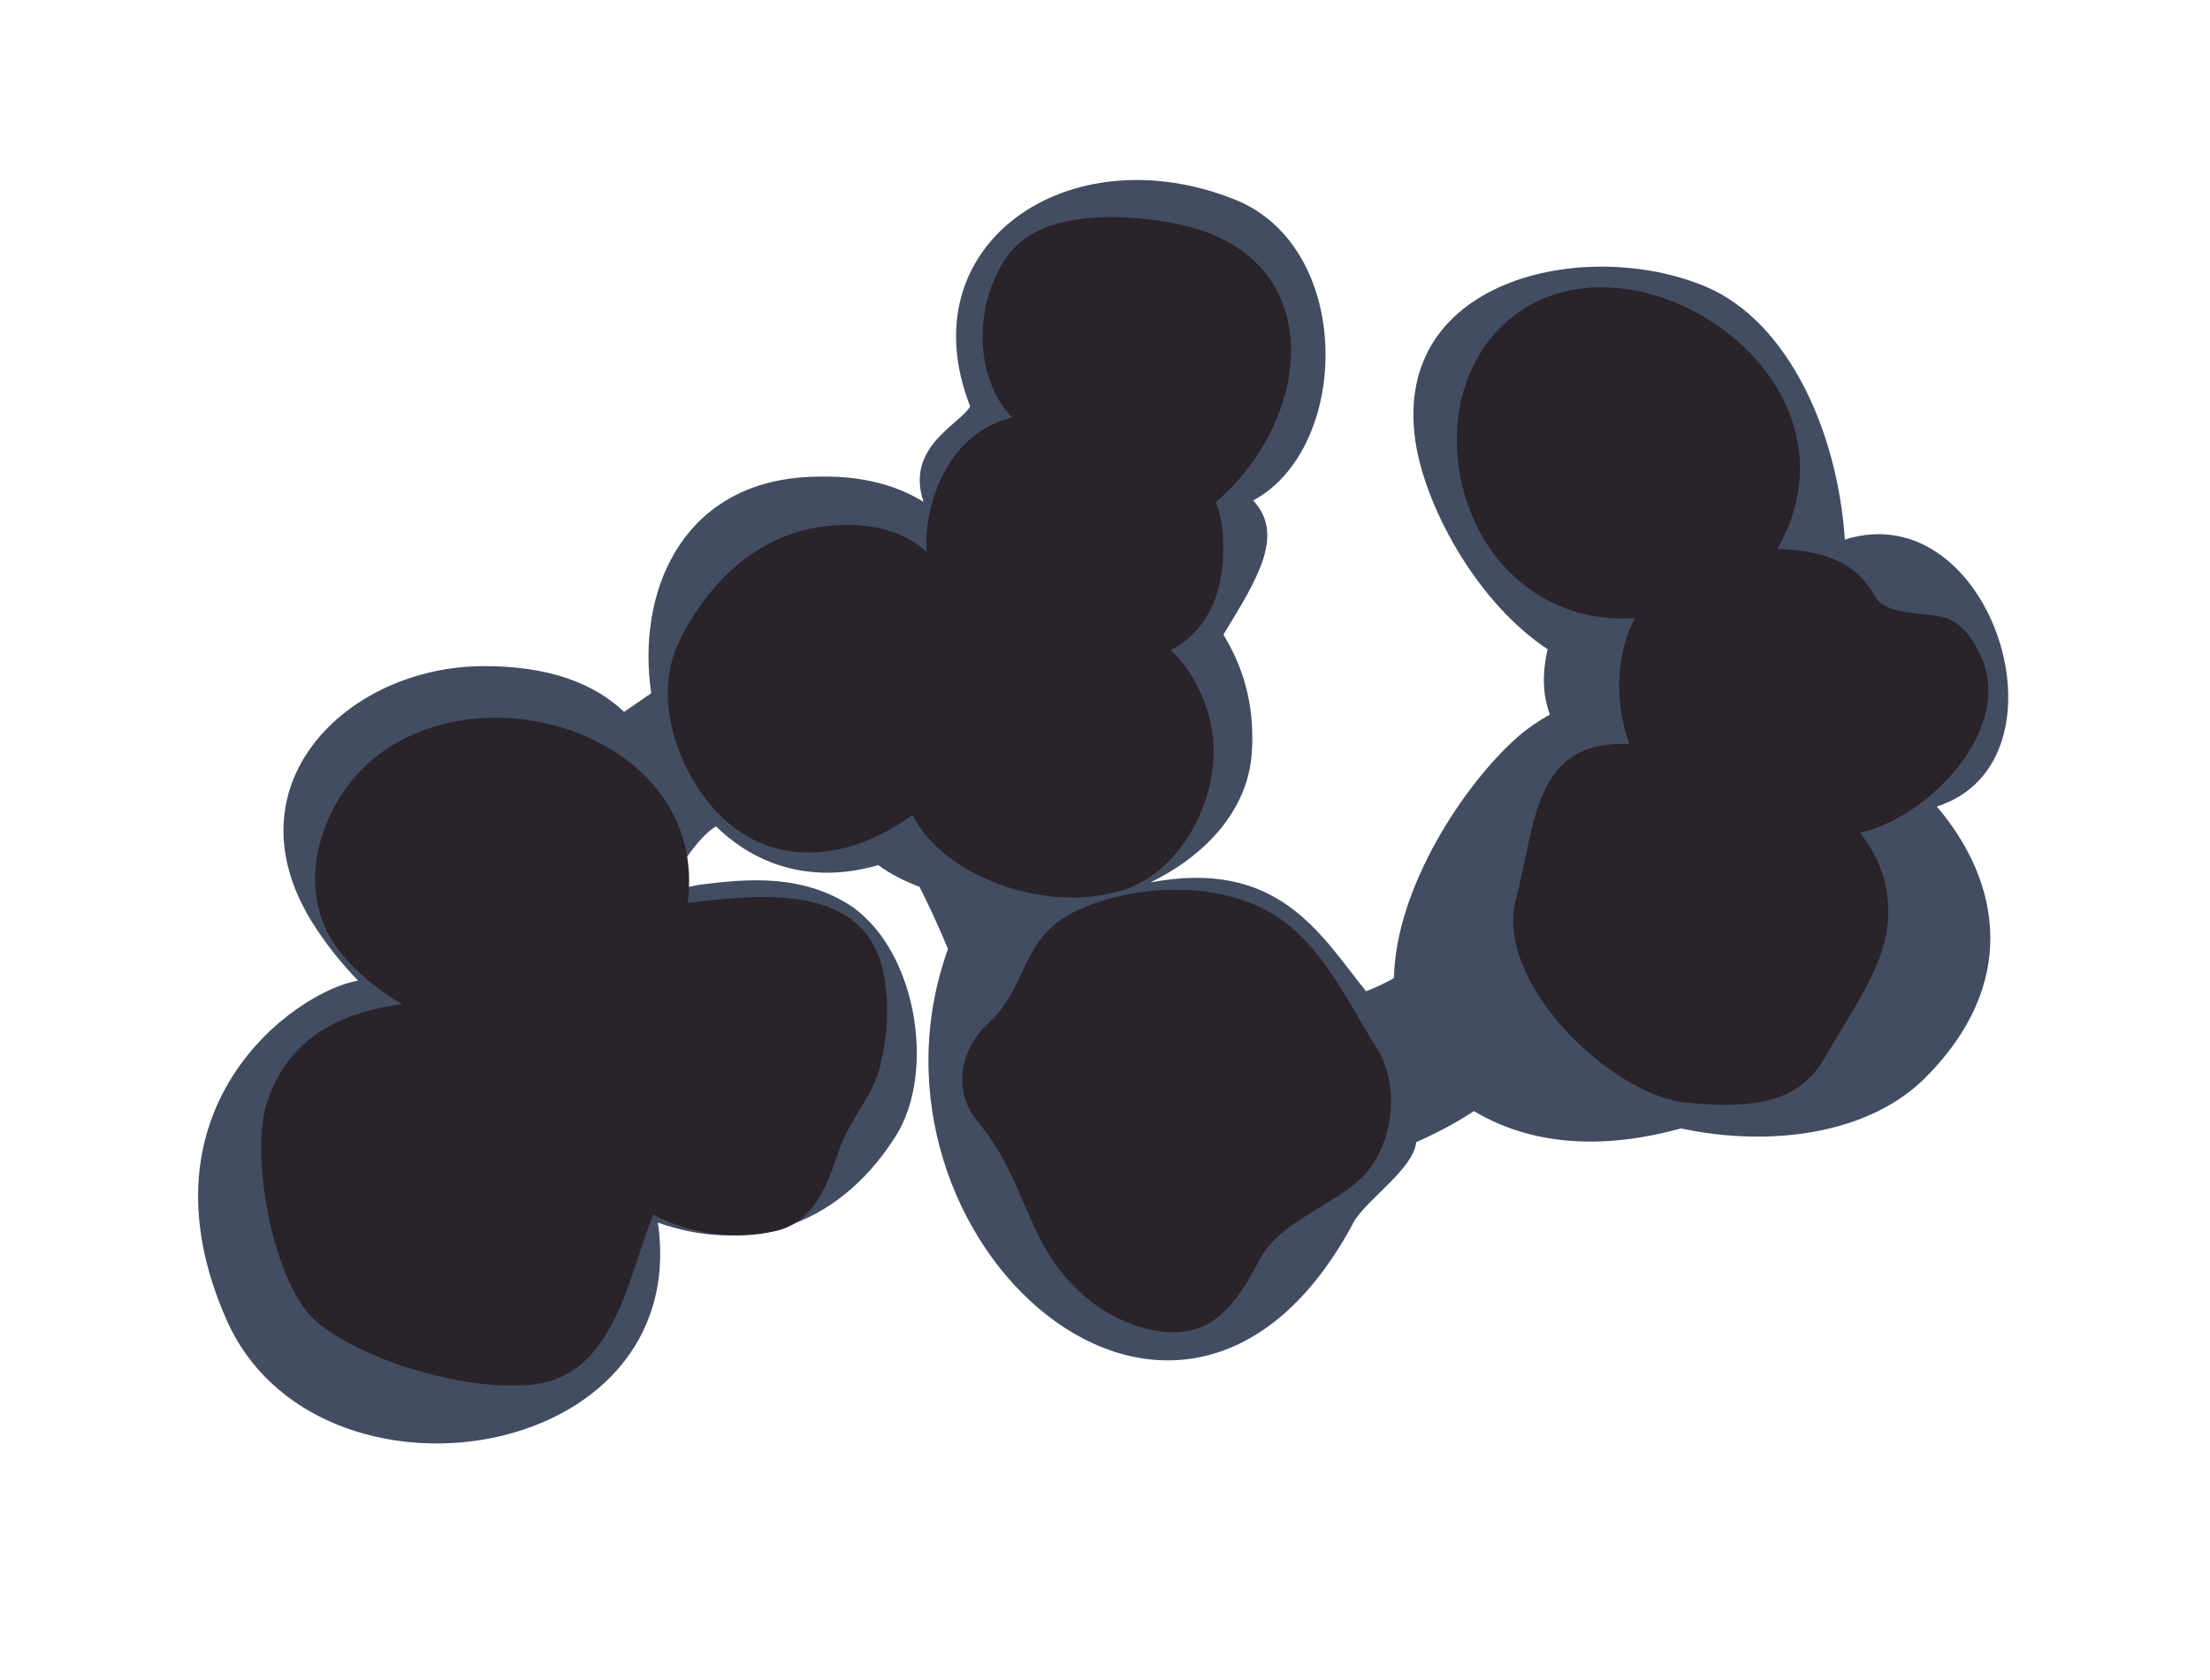
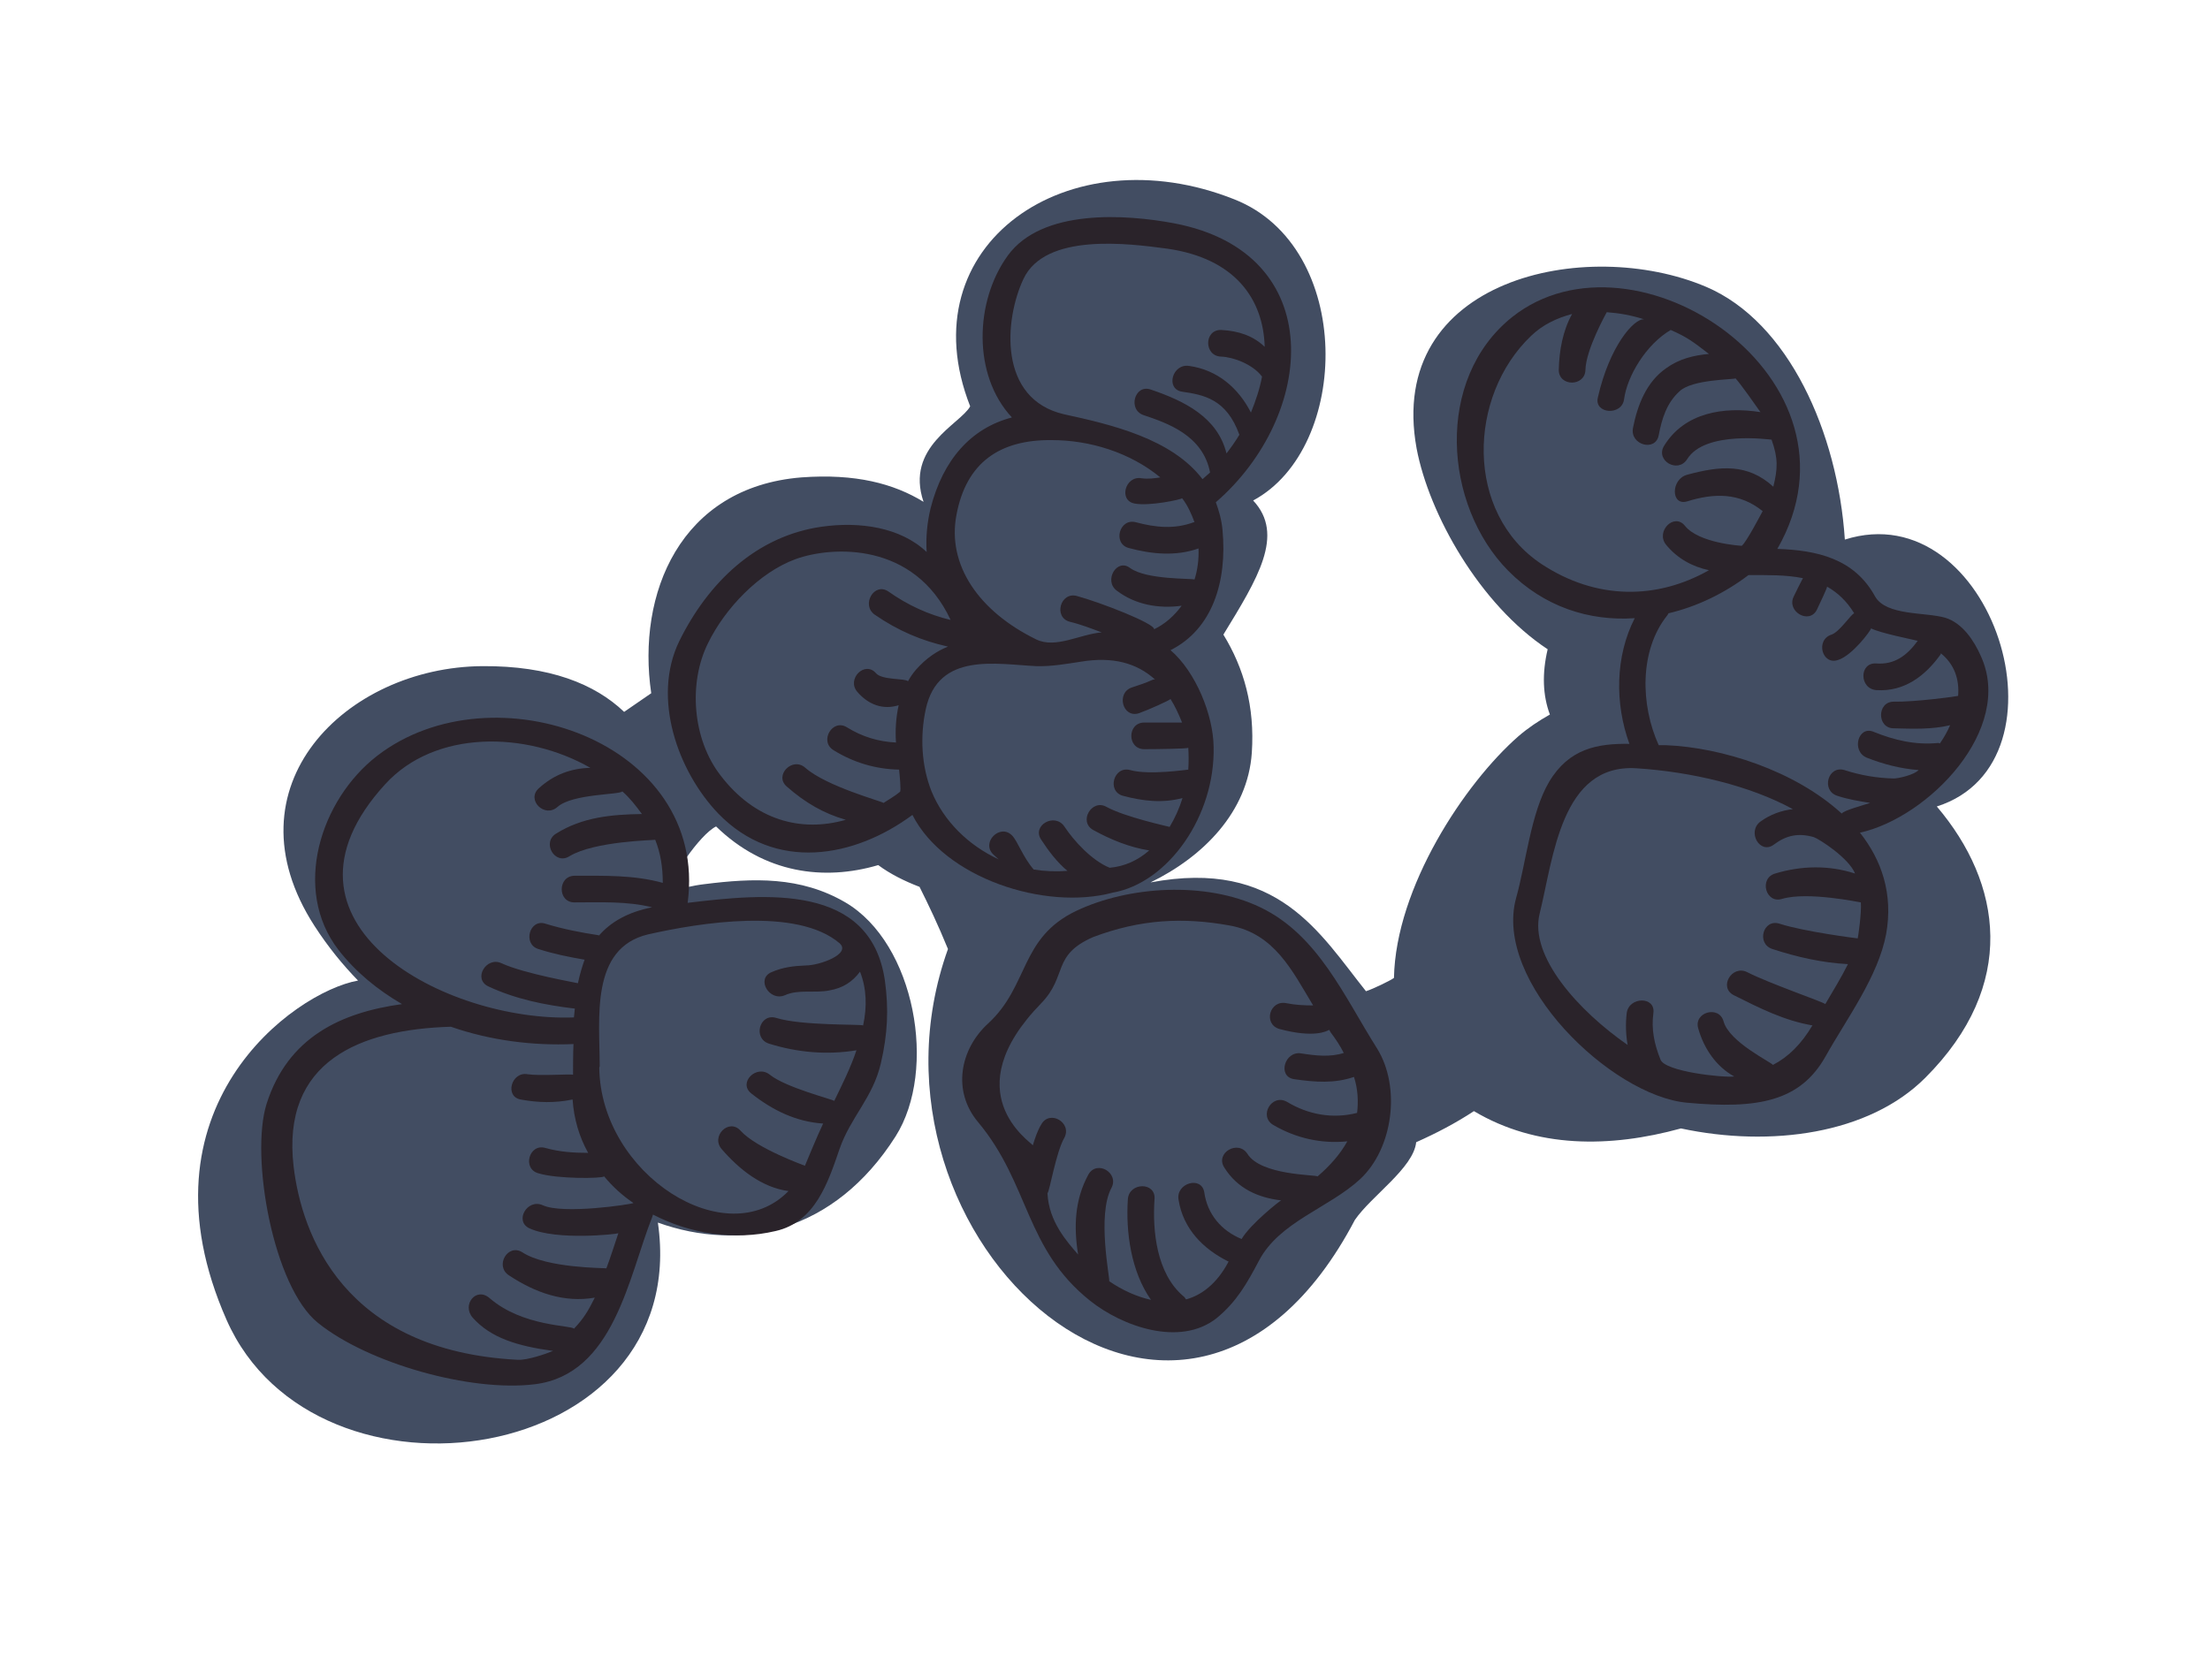
<svg xmlns="http://www.w3.org/2000/svg" viewBox="0 0 49.75 37.82" width="49.75" height="37.82">
  <path d="M 41.53 12.15 C 41.37 9.73, 40.26 7.25, 38.41 6.46 C 35.71 5.31, 31.19 6.27, 31.89 10.10 C 32.17 11.58, 33.31 13.61, 34.84 14.62 C 34.71 15.17, 34.73 15.66, 34.89 16.09 C 34.64 16.23, 34.40 16.39, 34.18 16.58 C 32.97 17.64, 31.42 19.98, 31.38 22.02 C 31.32 22.07, 30.91 22.27, 30.75 22.32 C 29.71 21.02, 28.77 19.33, 25.90 19.87 C 27.09 19.29, 28.09 18.28, 28.18 16.95 C 28.25 15.91, 28.00 15.04, 27.54 14.29 C 28.31 13.03, 28.93 12.04, 28.21 11.27 C 30.41 10.09, 30.49 5.56, 27.79 4.49 C 24.05 3.00, 20.41 5.51, 21.84 9.15 C 21.62 9.55, 20.37 10.06, 20.79 11.30 C 20.12 10.89, 19.26 10.66, 18.04 10.75 C 15.31 10.97, 14.33 13.37, 14.66 15.61 C 14.46 15.75, 14.25 15.89, 14.05 16.03 C 13.39 15.40, 12.37 14.99, 10.86 15.00 C 7.79 15.02, 5.05 17.71, 7.08 20.85 C 7.39 21.33, 7.72 21.73, 8.06 22.08 C 6.61 22.34, 3.00 24.96, 5.10 29.72 C 7.11 34.28, 15.60 33.02, 14.81 27.53 C 16.68 28.20, 18.78 27.76, 20.16 25.59 C 21.11 24.09, 20.60 21.24, 19.03 20.32 C 18.02 19.73, 16.96 19.77, 15.85 19.91 C 15.59 19.94, 15.34 20.01, 15.09 20.06 C 15.04 19.84, 15.75 18.79, 16.12 18.61 C 17.21 19.67, 18.55 19.84, 19.77 19.48 C 20.04 19.68, 20.36 19.84, 20.70 19.97 C 20.90 20.37, 21.12 20.83, 21.34 21.37 C 18.99 27.92, 26.64 34.82, 30.50 27.47 C 30.87 26.93, 31.82 26.30, 31.88 25.72 C 32.33 25.52, 32.77 25.29, 33.18 25.02 C 34.59 25.86, 36.24 25.85, 37.84 25.41 C 39.86 25.84, 42.07 25.54, 43.34 24.27 C 45.43 22.18, 45.07 19.89, 43.60 18.16 C 46.75 17.16, 44.85 11.10, 41.53 12.15 Z" fill="rgb(66,77,98)" />
-   <path d="M 15.48 20.33 C 15.96 16.70, 11.09 15.01, 8.49 17.02 C 7.21 18.01, 6.57 20.03, 7.62 21.39 C 8.01 21.89, 8.50 22.29, 9.05 22.61 C 7.68 22.80, 6.48 23.35, 6.00 24.86 C 5.63 26.05, 6.15 28.98, 7.16 29.79 C 8.29 30.70, 10.60 31.35, 12.04 31.17 C 13.82 30.95, 14.15 28.75, 14.68 27.41 C 14.69 27.39, 14.69 27.37, 14.70 27.35 C 15.53 27.78, 16.53 27.94, 17.46 27.72 C 18.35 27.52, 18.64 26.63, 18.90 25.87 C 19.15 25.15, 19.65 24.72, 19.83 23.94 C 19.98 23.29, 20.01 22.73, 19.92 22.08 C 19.60 19.88, 17.22 20.12, 15.48 20.33 Z" fill="rgb(42,35,42)" />
-   <path d="M 8.67 17.66 C 9.79 16.43, 11.84 16.46, 13.29 17.29 C 12.86 17.30, 12.47 17.44, 12.13 17.75 C 11.84 18.01, 12.26 18.43, 12.55 18.17 C 12.89 17.87, 13.95 17.90, 14.01 17.82 C 14.18 17.97, 14.32 18.15, 14.45 18.33 C 13.77 18.34, 13.11 18.40, 12.52 18.77 C 12.19 18.97, 12.49 19.49, 12.82 19.28 C 13.38 18.94, 14.72 18.92, 14.75 18.91 C 14.87 19.21, 14.92 19.53, 14.92 19.88 C 14.27 19.70, 13.60 19.72, 12.93 19.72 C 12.55 19.73, 12.55 20.32, 12.93 20.32 C 13.53 20.32, 14.11 20.29, 14.68 20.43 C 14.13 20.54, 13.75 20.76, 13.48 21.07 C 13.48 21.07, 13.48 21.06, 13.48 21.06 C 13.08 21.00, 12.67 20.92, 12.28 20.80 C 11.92 20.68, 11.76 21.26, 12.12 21.37 C 12.46 21.48, 12.81 21.55, 13.16 21.61 C 13.10 21.78, 13.05 21.95, 13.01 22.14 C 12.99 22.13, 11.81 21.93, 11.29 21.69 C 10.95 21.53, 10.64 22.04, 10.99 22.21 C 11.61 22.50, 12.26 22.63, 12.93 22.71 C 12.94 22.71, 12.94 22.71, 12.94 22.71 C 12.93 22.78, 12.93 22.85, 12.92 22.91 C 10.06 23.02, 5.80 20.80, 8.67 17.66 Z" fill="rgb(42,35,42)" />
-   <path d="M 12.22 27.14 C 11.87 26.98, 11.57 27.50, 11.92 27.66 C 12.53 27.94, 13.89 27.79, 13.92 27.77 C 13.83 28.03, 13.75 28.30, 13.65 28.56 C 13.61 28.55, 12.31 28.56, 11.76 28.20 C 11.43 27.99, 11.13 28.51, 11.46 28.72 C 12.05 29.11, 12.70 29.34, 13.39 29.22 C 13.24 29.52, 13.14 29.69, 12.92 29.92 C 12.88 29.84, 11.77 29.88, 11.02 29.23 C 10.72 28.97, 10.39 29.38, 10.64 29.67 C 11.05 30.13, 11.65 30.31, 12.45 30.42 C 12.28 30.49, 11.87 30.63, 11.66 30.62 C 7.73 30.42, 6.79 27.79, 6.61 26.27 C 6.33 23.89, 8.11 23.18, 10.15 23.12 C 11.04 23.43, 12.00 23.55, 12.91 23.51 C 12.90 23.68, 12.90 24.12, 12.90 24.14 C 12.90 24.16, 12.90 24.18, 12.90 24.20 C 12.85 24.18, 12.16 24.23, 11.88 24.19 C 11.51 24.12, 11.35 24.70, 11.73 24.76 C 12.11 24.83, 12.49 24.84, 12.88 24.76 C 12.88 24.76, 12.89 24.76, 12.89 24.76 C 12.92 25.20, 13.04 25.60, 13.24 25.96 C 12.92 25.96, 12.60 25.94, 12.28 25.85 C 11.91 25.74, 11.75 26.32, 12.12 26.42 C 12.54 26.55, 13.55 26.54, 13.60 26.49 C 13.79 26.72, 14.01 26.92, 14.26 27.09 C 14.20 27.12, 12.68 27.35, 12.22 27.14 Z" fill="rgb(42,35,42)" />
-   <path d="M 18.78 24.79 C 18.73 24.75, 17.69 24.49, 17.33 24.20 C 17.03 23.96, 16.61 24.38, 16.91 24.62 C 17.39 25.00, 17.92 25.26, 18.53 25.30 C 18.40 25.57, 18.15 26.18, 18.12 26.25 C 18.10 26.24, 17.03 25.86, 16.67 25.46 C 16.41 25.17, 15.99 25.59, 16.25 25.88 C 16.64 26.33, 17.15 26.74, 17.75 26.82 C 16.36 28.25, 13.52 26.45, 13.49 24.04 C 13.49 24.03, 13.50 24.02, 13.50 24.01 C 13.50 22.94, 13.28 21.35, 14.59 21.04 C 15.74 20.78, 17.94 20.42, 18.90 21.24 C 19.17 21.48, 18.45 21.74, 18.14 21.74 C 17.87 21.75, 17.62 21.78, 17.37 21.89 C 17.01 22.04, 17.32 22.56, 17.67 22.41 C 17.98 22.27, 18.36 22.37, 18.68 22.30 C 18.97 22.25, 19.19 22.11, 19.36 21.88 C 19.51 22.26, 19.52 22.67, 19.43 23.09 C 19.38 23.06, 18.04 23.10, 17.47 22.92 C 17.10 22.81, 16.94 23.38, 17.31 23.50 C 17.95 23.70, 18.62 23.76, 19.28 23.65 C 19.15 24.04, 18.96 24.42, 18.78 24.79 Z" fill="rgb(42,35,42)" />
-   <path d="M 28.37 20.43 C 27.14 19.84, 25.41 19.95, 24.23 20.51 C 22.95 21.12, 23.17 22.20, 22.24 23.05 C 21.61 23.63, 21.43 24.57, 22.02 25.27 C 23.18 26.66, 23.07 28.12, 24.54 29.29 C 25.25 29.86, 26.56 30.34, 27.39 29.68 C 27.84 29.31, 28.07 28.90, 28.34 28.39 C 28.80 27.51, 29.92 27.20, 30.62 26.55 C 31.36 25.86, 31.54 24.48, 31.00 23.61 C 30.26 22.44, 29.67 21.05, 28.37 20.43 Z" fill="rgb(42,35,42)" />
-   <path d="M 29.66 26.49 C 29.62 26.45, 28.38 26.47, 28.08 25.98 C 27.87 25.66, 27.35 25.96, 27.56 26.29 C 27.86 26.77, 28.33 26.97, 28.84 27.03 C 28.81 27.04, 28.15 27.56, 27.95 27.90 C 27.49 27.71, 27.18 27.34, 27.11 26.85 C 27.05 26.47, 26.47 26.64, 26.53 27.01 C 26.63 27.67, 27.09 28.13, 27.66 28.41 C 27.65 28.42, 27.64 28.43, 27.64 28.44 C 27.39 28.90, 27.06 29.16, 26.70 29.26 C 26.68 29.23, 26.66 29.20, 26.63 29.18 C 26.04 28.67, 25.94 27.73, 25.99 27.00 C 26.02 26.61, 25.42 26.62, 25.39 27.00 C 25.34 27.74, 25.46 28.63, 25.91 29.27 C 25.59 29.20, 25.26 29.05, 24.97 28.85 C 24.99 28.79, 24.69 27.36, 25.02 26.75 C 25.20 26.41, 24.69 26.11, 24.50 26.45 C 24.19 27.02, 24.17 27.63, 24.27 28.25 C 24.02 27.96, 23.61 27.51, 23.58 26.87 C 23.63 26.82, 23.77 25.95, 23.96 25.62 C 24.14 25.28, 23.63 24.98, 23.44 25.32 C 23.35 25.47, 23.30 25.63, 23.25 25.79 C 23.19 25.70, 21.48 24.60, 23.44 22.59 C 24.04 21.97, 23.67 21.51, 24.61 21.10 C 25.67 20.70, 26.63 20.65, 27.68 20.84 C 28.69 21.02, 29.09 21.86, 29.56 22.64 C 29.36 22.64, 29.16 22.63, 28.96 22.59 C 28.58 22.51, 28.43 23.06, 28.80 23.17 C 29.58 23.38, 29.87 23.22, 29.92 23.19 C 29.93 23.20, 29.94 23.22, 29.95 23.24 C 30.07 23.40, 30.17 23.55, 30.25 23.71 C 29.94 23.81, 29.61 23.77, 29.29 23.72 C 28.92 23.66, 28.75 24.24, 29.13 24.30 C 29.61 24.37, 30.04 24.40, 30.48 24.25 C 30.57 24.53, 30.58 24.80, 30.55 25.06 C 30.00 25.20, 29.45 25.10, 28.97 24.81 C 28.63 24.62, 28.33 25.13, 28.66 25.33 C 29.17 25.63, 29.75 25.76, 30.33 25.70 C 30.17 25.99, 29.94 26.25, 29.66 26.49 Z" fill="rgb(42,35,42)" />
-   <path d="M 44.59 14.77 C 44.44 14.43, 44.18 14.03, 43.79 13.91 C 43.34 13.78, 42.46 13.87, 42.21 13.43 C 41.74 12.57, 40.89 12.39, 40.01 12.36 C 42.20 8.54, 36.81 4.94, 34.04 7.14 C 32.29 8.54, 32.50 11.38, 33.95 12.85 C 34.76 13.67, 35.78 13.99, 36.80 13.92 C 36.36 14.78, 36.35 15.84, 36.68 16.75 C 35.97 16.74, 35.32 16.85, 34.87 17.61 C 34.46 18.31, 34.35 19.44, 34.13 20.22 C 33.61 22.11, 36.27 24.67, 37.97 24.83 C 39.58 24.98, 40.53 24.80, 41.10 23.78 C 41.57 22.94, 42.28 21.99, 42.46 21.03 C 42.62 20.13, 42.36 19.37, 41.87 18.75 C 43.41 18.41, 45.35 16.42, 44.59 14.77 Z" fill="rgb(42,35,42)" />
-   <path d="M 34.70 12.70 C 32.97 11.55, 33.04 8.92, 34.47 7.56 C 34.73 7.31, 35.05 7.16, 35.39 7.07 C 35.18 7.45, 35.10 7.89, 35.09 8.33 C 35.09 8.71, 35.68 8.71, 35.69 8.33 C 35.70 7.87, 36.16 7.05, 36.17 7.03 C 36.45 7.05, 36.73 7.10, 37.01 7.19 C 36.78 7.17, 36.23 7.80, 35.97 8.95 C 35.88 9.32, 36.51 9.37, 36.56 8.99 C 36.63 8.47, 37.05 7.76, 37.61 7.43 C 38.00 7.60, 38.13 7.71, 38.47 7.97 C 38.13 8.00, 37.80 8.08, 37.51 8.29 C 37.06 8.60, 36.86 9.13, 36.76 9.64 C 36.69 10.02, 37.27 10.18, 37.34 9.80 C 37.41 9.43, 37.52 9.07, 37.81 8.81 C 38.09 8.54, 39.02 8.55, 39.07 8.52 C 39.21 8.68, 39.51 9.11, 39.63 9.28 C 38.80 9.15, 37.92 9.29, 37.46 10.04 C 37.26 10.37, 37.77 10.67, 37.98 10.34 C 38.38 9.69, 39.84 9.90, 39.88 9.90 C 40.03 10.32, 40.02 10.55, 39.92 10.96 C 39.34 10.43, 38.72 10.49, 37.98 10.69 C 37.61 10.79, 37.61 11.40, 37.98 11.29 C 38.59 11.10, 39.16 11.09, 39.68 11.51 C 39.64 11.58, 39.32 12.20, 39.21 12.29 C 39.18 12.29, 38.24 12.23, 37.93 11.84 C 37.69 11.54, 37.27 11.96, 37.50 12.26 C 37.76 12.58, 38.10 12.76, 38.47 12.84 C 37.31 13.50, 35.94 13.52, 34.70 12.70 Z" fill="rgb(42,35,42)" />
-   <path d="M 39.36 12.95 C 39.78 12.95, 40.20 12.94, 40.59 13.02 C 40.59 13.02, 40.58 13.03, 40.58 13.03 C 40.51 13.16, 40.45 13.29, 40.38 13.43 C 40.21 13.77, 40.73 14.07, 40.90 13.73 C 40.96 13.60, 41.13 13.25, 41.13 13.21 C 41.36 13.34, 41.57 13.53, 41.74 13.81 C 41.67 13.83, 41.41 14.23, 41.23 14.29 C 40.86 14.41, 41.02 14.99, 41.38 14.86 C 41.70 14.76, 42.12 14.19, 42.12 14.15 C 42.34 14.26, 43.06 14.40, 43.17 14.43 C 42.93 14.76, 42.65 14.97, 42.24 14.94 C 41.85 14.91, 41.85 15.51, 42.24 15.54 C 42.87 15.58, 43.34 15.22, 43.69 14.73 C 43.69 14.72, 43.69 14.72, 43.69 14.71 C 44.00 14.96, 44.11 15.30, 44.08 15.67 C 44.06 15.68, 43.11 15.81, 42.63 15.80 C 42.25 15.80, 42.25 16.40, 42.63 16.40 C 43.06 16.41, 43.48 16.43, 43.90 16.33 C 43.84 16.47, 43.76 16.61, 43.67 16.74 C 43.66 16.74, 43.65 16.73, 43.63 16.73 C 43.12 16.78, 42.65 16.67, 42.18 16.48 C 41.83 16.33, 41.67 16.91, 42.02 17.06 C 42.40 17.21, 42.79 17.31, 43.19 17.34 C 43.09 17.45, 42.73 17.53, 42.63 17.53 C 42.25 17.52, 41.89 17.46, 41.52 17.34 C 41.15 17.23, 40.99 17.80, 41.36 17.92 C 41.60 18.00, 41.85 18.04, 42.10 18.08 C 41.95 18.13, 41.50 18.25, 41.46 18.32 C 40.40 17.35, 38.76 16.83, 37.50 16.78 C 37.45 16.78, 37.40 16.78, 37.34 16.78 C 36.93 15.88, 36.90 14.65, 37.53 13.86 C 37.54 13.85, 37.55 13.83, 37.56 13.81 C 38.20 13.66, 38.82 13.36, 39.36 12.95 Z" fill="rgb(42,35,42)" />
-   <path d="M 39.91 23.98 C 39.88 23.92, 38.93 23.47, 38.80 23.00 C 38.70 22.63, 38.12 22.79, 38.23 23.16 C 38.36 23.62, 38.64 24.02, 39.04 24.24 C 38.78 24.27, 37.48 24.13, 37.38 23.86 C 37.24 23.51, 37.17 23.18, 37.22 22.81 C 37.27 22.43, 36.67 22.44, 36.62 22.81 C 36.59 23.06, 36.60 23.30, 36.64 23.53 C 35.53 22.76, 34.42 21.53, 34.66 20.57 C 34.97 19.32, 35.14 17.19, 36.84 17.30 C 38.08 17.38, 39.39 17.69, 40.36 18.22 C 40.10 18.25, 39.85 18.34, 39.63 18.50 C 39.32 18.73, 39.62 19.25, 39.93 19.02 C 40.21 18.81, 40.48 18.75, 40.83 18.85 C 40.95 18.89, 41.62 19.32, 41.76 19.67 C 41.17 19.48, 40.56 19.49, 39.96 19.67 C 39.59 19.78, 39.75 20.36, 40.12 20.24 C 40.70 20.07, 41.87 20.32, 41.89 20.32 C 41.91 20.54, 41.83 21.09, 41.82 21.13 C 41.80 21.13, 40.62 20.98, 40.06 20.80 C 39.69 20.68, 39.53 21.25, 39.90 21.37 C 40.45 21.55, 41.02 21.68, 41.60 21.71 C 41.45 22.01, 41.26 22.32, 41.09 22.61 C 41.04 22.56, 39.84 22.15, 39.33 21.89 C 38.99 21.72, 38.68 22.23, 39.03 22.41 C 39.61 22.70, 40.16 22.98, 40.80 23.09 C 40.55 23.51, 40.26 23.80, 39.91 23.98 Z" fill="rgb(42,35,42)" />
-   <path d="M 25.05 20.10 C 26.30 19.88, 27.36 18.37, 27.32 16.81 C 27.31 16.10, 26.92 15.13, 26.35 14.64 C 27.29 14.17, 27.63 13.10, 27.52 11.93 C 27.50 11.71, 27.44 11.50, 27.37 11.31 C 29.62 9.36, 29.93 5.70, 26.44 5.03 C 25.33 4.82, 23.46 4.70, 22.69 5.75 C 21.94 6.78, 21.89 8.45, 22.78 9.40 C 21.86 9.64, 21.23 10.35, 20.95 11.44 C 20.87 11.77, 20.84 12.10, 20.86 12.43 C 20.27 11.87, 19.35 11.74, 18.50 11.86 C 17.02 12.07, 15.94 13.12, 15.29 14.44 C 14.67 15.72, 15.26 17.37, 16.17 18.32 C 17.45 19.64, 19.23 19.32, 20.54 18.35 C 21.26 19.77, 23.52 20.51, 25.05 20.10 Z" fill="rgb(42,35,42)" />
-   <path d="M 26.61 16.27 C 26.32 16.27, 26.04 16.27, 25.76 16.27 C 25.37 16.27, 25.37 16.87, 25.76 16.87 C 26.05 16.87, 26.71 16.86, 26.75 16.84 C 26.76 17.00, 26.76 17.17, 26.75 17.33 C 26.72 17.33, 25.87 17.46, 25.44 17.34 C 25.07 17.24, 24.91 17.82, 25.28 17.92 C 25.73 18.04, 26.17 18.09, 26.62 17.97 C 26.55 18.20, 26.45 18.42, 26.33 18.62 C 26.30 18.61, 25.33 18.40, 24.91 18.17 C 24.58 17.98, 24.27 18.50, 24.61 18.69 C 25.01 18.91, 25.43 19.08, 25.87 19.15 C 25.62 19.37, 25.32 19.51, 24.98 19.54 C 24.58 19.38, 24.17 18.93, 23.96 18.61 C 23.74 18.29, 23.22 18.59, 23.44 18.91 C 23.61 19.17, 23.80 19.42, 24.03 19.61 C 23.77 19.63, 23.52 19.62, 23.27 19.58 C 23.02 19.29, 22.91 18.94, 22.78 18.81 C 22.51 18.54, 22.08 18.97, 22.36 19.24 C 22.40 19.28, 22.44 19.31, 22.48 19.35 C 21.81 19.04, 21.25 18.50, 20.97 17.82 C 20.74 17.24, 20.71 16.57, 20.84 15.97 C 21.12 14.67, 22.44 14.96, 23.33 15.00 C 23.67 15.01, 24.00 14.95, 24.33 14.90 C 25.05 14.78, 25.59 14.93, 26.00 15.30 C 25.98 15.30, 25.96 15.30, 25.94 15.31 C 25.79 15.38, 25.63 15.43, 25.48 15.48 C 25.12 15.60, 25.27 16.18, 25.64 16.06 C 25.84 15.99, 26.33 15.77, 26.35 15.74 C 26.45 15.90, 26.53 16.07, 26.61 16.27 Z" fill="rgb(42,35,42)" />
-   <path d="M 23.04 6.28 C 23.53 5.24, 25.39 5.48, 26.28 5.60 C 27.81 5.82, 28.44 6.74, 28.47 7.81 C 28.21 7.56, 27.88 7.45, 27.49 7.43 C 27.10 7.42, 27.10 8.02, 27.49 8.03 C 27.76 8.04, 28.20 8.20, 28.41 8.48 C 28.36 8.75, 28.27 9.02, 28.16 9.29 C 27.88 8.74, 27.41 8.33, 26.77 8.24 C 26.39 8.18, 26.23 8.76, 26.61 8.82 C 27.09 8.89, 27.61 8.98, 27.90 9.79 C 27.81 9.94, 27.71 10.08, 27.61 10.21 C 27.41 9.40, 26.67 9.03, 25.90 8.77 C 25.54 8.65, 25.38 9.23, 25.75 9.35 C 26.25 9.52, 27.08 9.79, 27.24 10.64 C 27.18 10.69, 27.13 10.74, 27.07 10.79 C 26.38 9.88, 25.02 9.56, 23.96 9.33 C 22.46 8.99, 22.61 7.19, 23.04 6.28 Z" fill="rgb(42,35,42)" />
-   <path d="M 21.53 11.60 C 21.75 10.41, 22.51 9.90, 23.67 9.91 C 24.54 9.91, 25.44 10.19, 26.12 10.75 C 25.99 10.77, 25.85 10.79, 25.70 10.77 C 25.33 10.70, 25.17 11.28, 25.55 11.34 C 25.88 11.40, 26.58 11.25, 26.61 11.22 C 26.61 11.23, 26.62 11.23, 26.62 11.23 C 26.74 11.39, 26.82 11.57, 26.89 11.76 C 26.88 11.76, 26.88 11.76, 26.87 11.76 C 26.44 11.92, 26.02 11.88, 25.57 11.76 C 25.20 11.66, 25.04 12.24, 25.41 12.34 C 25.93 12.48, 26.47 12.53, 26.98 12.35 C 26.99 12.59, 26.96 12.83, 26.89 13.05 C 26.83 13.02, 25.81 13.06, 25.44 12.79 C 25.14 12.56, 24.84 13.08, 25.14 13.30 C 25.56 13.62, 26.09 13.71, 26.60 13.64 C 26.44 13.86, 26.23 14.05, 25.98 14.17 C 26.00 14.04, 24.76 13.56, 24.24 13.42 C 23.87 13.32, 23.71 13.90, 24.08 14.00 C 24.33 14.06, 24.56 14.15, 24.80 14.24 C 24.31 14.28, 23.77 14.61, 23.33 14.40 C 22.02 13.76, 21.32 12.71, 21.53 11.60 Z" fill="rgb(42,35,42)" />
-   <path d="M 20.26 17.83 C 20.14 17.93, 20.01 18.00, 19.89 18.08 C 19.84 18.04, 18.61 17.71, 18.13 17.29 C 17.84 17.03, 17.42 17.46, 17.71 17.71 C 18.13 18.08, 18.55 18.32, 19.04 18.46 C 18.03 18.75, 16.99 18.47, 16.22 17.46 C 15.59 16.65, 15.49 15.38, 15.94 14.48 C 16.32 13.70, 17.09 12.89, 17.91 12.59 C 18.74 12.29, 20.58 12.20, 21.40 13.96 C 20.90 13.84, 20.44 13.63, 20.00 13.32 C 19.68 13.10, 19.38 13.62, 19.69 13.84 C 20.21 14.20, 20.75 14.43, 21.34 14.56 C 21.09 14.66, 20.85 14.82, 20.62 15.08 C 20.55 15.16, 20.49 15.25, 20.44 15.34 C 20.38 15.27, 19.86 15.32, 19.72 15.16 C 19.47 14.87, 19.05 15.29, 19.30 15.58 C 19.55 15.87, 19.88 15.99, 20.23 15.88 C 20.17 16.15, 20.15 16.44, 20.17 16.72 C 19.77 16.70, 19.41 16.59, 19.07 16.38 C 18.74 16.17, 18.44 16.69, 18.76 16.89 C 19.21 17.17, 19.71 17.32, 20.24 17.33 C 20.25 17.44, 20.29 17.81, 20.26 17.83 Z" fill="rgb(42,35,42)" />
+   <path d="M 15.48 20.33 C 15.96 16.70, 11.09 15.01, 8.49 17.02 C 7.21 18.01, 6.57 20.03, 7.62 21.39 C 8.01 21.89, 8.50 22.29, 9.05 22.61 C 7.68 22.80, 6.48 23.35, 6.00 24.86 C 5.63 26.05, 6.15 28.98, 7.16 29.79 C 8.29 30.70, 10.60 31.35, 12.04 31.17 C 13.82 30.95, 14.15 28.75, 14.68 27.41 C 14.69 27.39, 14.69 27.37, 14.70 27.35 C 15.53 27.78, 16.53 27.94, 17.46 27.72 C 18.35 27.52, 18.64 26.63, 18.90 25.87 C 19.15 25.15, 19.65 24.72, 19.83 23.94 C 19.98 23.29, 20.01 22.73, 19.92 22.08 C 19.60 19.88, 17.22 20.12, 15.48 20.33 Z M 8.67 17.66 C 9.79 16.43, 11.84 16.46, 13.29 17.29 C 12.86 17.30, 12.47 17.44, 12.13 17.75 C 11.84 18.01, 12.26 18.43, 12.55 18.17 C 12.89 17.87, 13.95 17.90, 14.01 17.82 C 14.18 17.97, 14.32 18.15, 14.45 18.33 C 13.77 18.34, 13.11 18.40, 12.52 18.77 C 12.19 18.97, 12.49 19.49, 12.82 19.28 C 13.38 18.94, 14.72 18.92, 14.75 18.91 C 14.87 19.21, 14.92 19.53, 14.92 19.88 C 14.27 19.70, 13.60 19.72, 12.93 19.72 C 12.55 19.73, 12.55 20.32, 12.93 20.32 C 13.53 20.32, 14.11 20.29, 14.68 20.43 C 14.13 20.54, 13.75 20.76, 13.48 21.07 C 13.48 21.07, 13.48 21.06, 13.48 21.06 C 13.08 21.00, 12.67 20.92, 12.28 20.80 C 11.92 20.68, 11.76 21.26, 12.12 21.37 C 12.46 21.48, 12.81 21.55, 13.16 21.61 C 13.10 21.78, 13.05 21.95, 13.01 22.14 C 12.99 22.13, 11.81 21.93, 11.29 21.69 C 10.95 21.53, 10.64 22.04, 10.99 22.21 C 11.61 22.50, 12.26 22.63, 12.93 22.71 C 12.94 22.71, 12.94 22.71, 12.94 22.71 C 12.93 22.78, 12.93 22.85, 12.92 22.91 C 10.06 23.02, 5.80 20.80, 8.67 17.66 Z M 12.22 27.14 C 11.87 26.98, 11.57 27.50, 11.92 27.66 C 12.53 27.94, 13.89 27.79, 13.92 27.77 C 13.83 28.03, 13.75 28.30, 13.65 28.56 C 13.61 28.55, 12.31 28.56, 11.76 28.20 C 11.43 27.99, 11.13 28.51, 11.46 28.72 C 12.05 29.11, 12.70 29.34, 13.39 29.22 C 13.24 29.52, 13.14 29.69, 12.92 29.92 C 12.88 29.84, 11.77 29.88, 11.02 29.23 C 10.72 28.97, 10.39 29.38, 10.64 29.67 C 11.05 30.13, 11.65 30.31, 12.45 30.42 C 12.28 30.49, 11.87 30.63, 11.66 30.62 C 7.73 30.42, 6.79 27.79, 6.61 26.27 C 6.33 23.89, 8.11 23.18, 10.15 23.12 C 11.04 23.43, 12.00 23.55, 12.91 23.51 C 12.90 23.68, 12.90 24.12, 12.90 24.14 C 12.90 24.16, 12.90 24.18, 12.90 24.20 C 12.85 24.18, 12.16 24.23, 11.88 24.19 C 11.51 24.12, 11.35 24.70, 11.73 24.76 C 12.11 24.83, 12.49 24.84, 12.88 24.76 C 12.88 24.76, 12.89 24.76, 12.89 24.76 C 12.92 25.20, 13.04 25.60, 13.24 25.96 C 12.92 25.96, 12.60 25.94, 12.28 25.85 C 11.91 25.74, 11.75 26.32, 12.12 26.42 C 12.54 26.55, 13.55 26.54, 13.60 26.49 C 13.79 26.72, 14.01 26.92, 14.26 27.09 C 14.20 27.12, 12.68 27.35, 12.22 27.14 Z M 18.78 24.79 C 18.73 24.75, 17.69 24.49, 17.33 24.20 C 17.03 23.96, 16.61 24.38, 16.91 24.62 C 17.39 25.00, 17.92 25.26, 18.53 25.30 C 18.40 25.57, 18.15 26.18, 18.12 26.25 C 18.10 26.24, 17.03 25.86, 16.67 25.46 C 16.41 25.17, 15.99 25.59, 16.25 25.88 C 16.64 26.33, 17.15 26.74, 17.75 26.82 C 16.36 28.25, 13.52 26.45, 13.49 24.04 C 13.49 24.03, 13.50 24.02, 13.50 24.01 C 13.50 22.94, 13.28 21.35, 14.59 21.04 C 15.74 20.78, 17.94 20.42, 18.90 21.24 C 19.17 21.48, 18.45 21.74, 18.14 21.74 C 17.87 21.75, 17.62 21.78, 17.37 21.89 C 17.01 22.04, 17.32 22.56, 17.67 22.41 C 17.98 22.27, 18.36 22.37, 18.68 22.30 C 18.97 22.25, 19.19 22.11, 19.36 21.88 C 19.51 22.26, 19.52 22.67, 19.43 23.09 C 19.38 23.06, 18.04 23.10, 17.47 22.92 C 17.10 22.81, 16.94 23.38, 17.31 23.50 C 17.95 23.70, 18.62 23.76, 19.28 23.65 C 19.15 24.04, 18.96 24.42, 18.78 24.79 Z" fill="rgb(42,35,42)" fill-rule="evenodd" />
+   <path d="M 28.37 20.43 C 27.14 19.84, 25.41 19.95, 24.23 20.51 C 22.95 21.12, 23.17 22.20, 22.24 23.05 C 21.61 23.63, 21.43 24.57, 22.02 25.27 C 23.18 26.66, 23.07 28.12, 24.54 29.29 C 25.25 29.86, 26.56 30.34, 27.39 29.68 C 27.84 29.31, 28.07 28.90, 28.34 28.39 C 28.80 27.51, 29.92 27.20, 30.62 26.55 C 31.36 25.86, 31.54 24.48, 31.00 23.61 C 30.26 22.44, 29.67 21.05, 28.37 20.43 Z M 29.66 26.49 C 29.62 26.45, 28.38 26.47, 28.08 25.98 C 27.87 25.66, 27.35 25.96, 27.56 26.29 C 27.86 26.77, 28.33 26.97, 28.84 27.03 C 28.81 27.04, 28.15 27.56, 27.95 27.90 C 27.49 27.71, 27.18 27.34, 27.11 26.85 C 27.05 26.47, 26.47 26.64, 26.53 27.01 C 26.63 27.67, 27.09 28.13, 27.66 28.41 C 27.65 28.42, 27.64 28.43, 27.64 28.44 C 27.39 28.90, 27.06 29.16, 26.70 29.26 C 26.68 29.23, 26.66 29.20, 26.63 29.18 C 26.04 28.67, 25.94 27.73, 25.99 27.00 C 26.02 26.61, 25.42 26.62, 25.39 27.00 C 25.34 27.74, 25.46 28.63, 25.91 29.27 C 25.59 29.20, 25.26 29.05, 24.97 28.85 C 24.99 28.79, 24.69 27.36, 25.02 26.75 C 25.20 26.41, 24.69 26.11, 24.50 26.45 C 24.19 27.02, 24.17 27.63, 24.27 28.25 C 24.02 27.96, 23.61 27.51, 23.58 26.87 C 23.63 26.82, 23.77 25.95, 23.96 25.62 C 24.14 25.28, 23.63 24.98, 23.44 25.32 C 23.35 25.47, 23.30 25.63, 23.25 25.79 C 23.19 25.70, 21.48 24.60, 23.44 22.59 C 24.04 21.97, 23.67 21.51, 24.61 21.10 C 25.67 20.70, 26.63 20.65, 27.68 20.84 C 28.69 21.02, 29.09 21.86, 29.56 22.64 C 29.36 22.64, 29.16 22.63, 28.96 22.59 C 28.58 22.51, 28.43 23.06, 28.80 23.17 C 29.58 23.38, 29.87 23.22, 29.92 23.19 C 29.93 23.20, 29.94 23.22, 29.95 23.24 C 30.07 23.40, 30.17 23.55, 30.25 23.71 C 29.94 23.81, 29.61 23.77, 29.29 23.72 C 28.92 23.66, 28.75 24.24, 29.13 24.30 C 29.61 24.37, 30.04 24.40, 30.48 24.25 C 30.57 24.53, 30.58 24.80, 30.55 25.06 C 30.00 25.20, 29.45 25.10, 28.97 24.81 C 28.63 24.62, 28.33 25.13, 28.66 25.33 C 29.17 25.63, 29.75 25.76, 30.33 25.70 C 30.17 25.99, 29.94 26.25, 29.66 26.49 Z" fill="rgb(42,35,42)" fill-rule="evenodd" />
+   <path d="M 44.59 14.77 C 44.44 14.43, 44.18 14.03, 43.79 13.91 C 43.34 13.78, 42.46 13.87, 42.21 13.43 C 41.74 12.57, 40.89 12.39, 40.01 12.36 C 42.20 8.54, 36.81 4.94, 34.04 7.14 C 32.29 8.54, 32.50 11.38, 33.95 12.85 C 34.76 13.67, 35.78 13.99, 36.80 13.92 C 36.36 14.78, 36.35 15.84, 36.68 16.75 C 35.97 16.74, 35.32 16.85, 34.87 17.61 C 34.46 18.31, 34.35 19.44, 34.13 20.22 C 33.61 22.11, 36.27 24.67, 37.97 24.83 C 39.58 24.98, 40.53 24.80, 41.10 23.78 C 41.57 22.94, 42.28 21.99, 42.46 21.03 C 42.62 20.13, 42.36 19.37, 41.87 18.75 C 43.41 18.41, 45.35 16.42, 44.59 14.77 Z M 34.70 12.70 C 32.97 11.55, 33.04 8.92, 34.47 7.56 C 34.73 7.31, 35.05 7.16, 35.39 7.07 C 35.18 7.45, 35.10 7.89, 35.09 8.33 C 35.09 8.71, 35.68 8.71, 35.69 8.33 C 35.70 7.87, 36.16 7.05, 36.17 7.03 C 36.45 7.05, 36.73 7.10, 37.01 7.19 C 36.78 7.17, 36.23 7.80, 35.97 8.95 C 35.88 9.32, 36.51 9.37, 36.56 8.99 C 36.63 8.47, 37.05 7.76, 37.61 7.43 C 38.00 7.60, 38.13 7.71, 38.47 7.97 C 38.13 8.00, 37.80 8.08, 37.51 8.29 C 37.06 8.60, 36.86 9.13, 36.76 9.64 C 36.69 10.02, 37.27 10.18, 37.34 9.80 C 37.41 9.43, 37.52 9.07, 37.81 8.81 C 38.09 8.54, 39.02 8.55, 39.07 8.52 C 39.21 8.68, 39.51 9.11, 39.63 9.28 C 38.80 9.15, 37.92 9.29, 37.46 10.04 C 37.26 10.37, 37.77 10.67, 37.98 10.34 C 38.38 9.69, 39.84 9.90, 39.88 9.90 C 40.03 10.32, 40.02 10.55, 39.92 10.96 C 39.34 10.43, 38.72 10.49, 37.98 10.69 C 37.61 10.79, 37.61 11.40, 37.98 11.29 C 38.59 11.10, 39.16 11.09, 39.68 11.51 C 39.64 11.58, 39.32 12.20, 39.21 12.29 C 39.18 12.29, 38.24 12.23, 37.93 11.84 C 37.69 11.54, 37.27 11.96, 37.50 12.26 C 37.76 12.58, 38.10 12.76, 38.47 12.84 C 37.31 13.50, 35.94 13.52, 34.70 12.70 Z M 39.36 12.95 C 39.78 12.95, 40.20 12.94, 40.59 13.02 C 40.59 13.02, 40.58 13.03, 40.58 13.03 C 40.51 13.16, 40.45 13.29, 40.38 13.43 C 40.21 13.77, 40.73 14.07, 40.90 13.73 C 40.96 13.60, 41.13 13.25, 41.13 13.21 C 41.36 13.34, 41.57 13.53, 41.74 13.81 C 41.67 13.83, 41.41 14.23, 41.23 14.29 C 40.86 14.41, 41.02 14.99, 41.38 14.86 C 41.70 14.76, 42.12 14.19, 42.12 14.15 C 42.34 14.26, 43.06 14.40, 43.17 14.43 C 42.93 14.76, 42.65 14.97, 42.24 14.94 C 41.85 14.91, 41.85 15.51, 42.24 15.54 C 42.87 15.58, 43.34 15.22, 43.69 14.73 C 43.69 14.72, 43.69 14.72, 43.69 14.71 C 44.00 14.96, 44.11 15.30, 44.08 15.67 C 44.06 15.68, 43.11 15.81, 42.63 15.80 C 42.25 15.80, 42.25 16.40, 42.63 16.40 C 43.06 16.41, 43.48 16.43, 43.90 16.33 C 43.84 16.47, 43.76 16.61, 43.67 16.74 C 43.66 16.74, 43.65 16.73, 43.63 16.73 C 43.12 16.78, 42.65 16.67, 42.18 16.48 C 41.83 16.33, 41.67 16.91, 42.02 17.06 C 42.40 17.21, 42.79 17.31, 43.19 17.34 C 43.09 17.45, 42.73 17.53, 42.63 17.53 C 42.25 17.52, 41.89 17.46, 41.52 17.34 C 41.15 17.23, 40.99 17.80, 41.36 17.92 C 41.60 18.00, 41.85 18.04, 42.10 18.08 C 41.95 18.13, 41.50 18.25, 41.46 18.32 C 40.40 17.35, 38.76 16.83, 37.50 16.78 C 37.45 16.78, 37.40 16.78, 37.34 16.78 C 36.93 15.88, 36.90 14.65, 37.53 13.86 C 37.54 13.85, 37.55 13.83, 37.56 13.81 C 38.20 13.66, 38.82 13.36, 39.36 12.95 Z M 39.91 23.98 C 39.88 23.92, 38.93 23.47, 38.80 23.00 C 38.70 22.63, 38.12 22.79, 38.23 23.16 C 38.36 23.62, 38.64 24.02, 39.04 24.24 C 38.78 24.27, 37.48 24.13, 37.38 23.86 C 37.24 23.51, 37.17 23.18, 37.22 22.81 C 37.27 22.43, 36.67 22.44, 36.62 22.81 C 36.59 23.06, 36.60 23.30, 36.64 23.53 C 35.53 22.76, 34.42 21.53, 34.66 20.57 C 34.97 19.32, 35.14 17.19, 36.84 17.30 C 38.08 17.38, 39.39 17.69, 40.36 18.22 C 40.10 18.25, 39.85 18.34, 39.63 18.50 C 39.32 18.73, 39.62 19.25, 39.93 19.02 C 40.21 18.81, 40.48 18.75, 40.83 18.85 C 40.95 18.89, 41.62 19.32, 41.76 19.67 C 41.17 19.48, 40.56 19.49, 39.96 19.67 C 39.59 19.78, 39.75 20.36, 40.12 20.24 C 40.70 20.07, 41.87 20.32, 41.89 20.32 C 41.91 20.54, 41.83 21.09, 41.82 21.13 C 41.80 21.13, 40.62 20.98, 40.06 20.80 C 39.69 20.68, 39.53 21.25, 39.90 21.37 C 40.45 21.55, 41.02 21.68, 41.60 21.71 C 41.45 22.01, 41.26 22.32, 41.09 22.61 C 41.04 22.56, 39.84 22.15, 39.33 21.89 C 38.99 21.72, 38.68 22.23, 39.03 22.41 C 39.61 22.70, 40.16 22.98, 40.80 23.09 C 40.55 23.51, 40.26 23.80, 39.91 23.98 Z" fill="rgb(42,35,42)" fill-rule="evenodd" />
+   <path d="M 25.05 20.10 C 26.30 19.88, 27.36 18.37, 27.32 16.81 C 27.31 16.10, 26.92 15.13, 26.35 14.64 C 27.29 14.17, 27.63 13.10, 27.52 11.93 C 27.50 11.71, 27.44 11.50, 27.37 11.31 C 29.62 9.36, 29.93 5.70, 26.44 5.03 C 25.33 4.82, 23.46 4.70, 22.69 5.75 C 21.94 6.78, 21.89 8.45, 22.78 9.40 C 21.86 9.64, 21.23 10.35, 20.95 11.44 C 20.87 11.77, 20.84 12.10, 20.86 12.43 C 20.27 11.87, 19.35 11.74, 18.50 11.86 C 17.02 12.07, 15.94 13.12, 15.29 14.44 C 14.67 15.72, 15.26 17.37, 16.17 18.32 C 17.45 19.64, 19.23 19.32, 20.54 18.35 C 21.26 19.77, 23.52 20.51, 25.05 20.10 Z M 26.61 16.27 C 26.32 16.27, 26.04 16.27, 25.76 16.27 C 25.37 16.27, 25.37 16.87, 25.76 16.87 C 26.05 16.87, 26.71 16.86, 26.75 16.84 C 26.76 17.00, 26.76 17.17, 26.75 17.33 C 26.72 17.33, 25.87 17.46, 25.44 17.34 C 25.07 17.24, 24.91 17.82, 25.28 17.92 C 25.73 18.04, 26.17 18.09, 26.62 17.97 C 26.55 18.20, 26.45 18.42, 26.33 18.62 C 26.30 18.61, 25.33 18.40, 24.91 18.17 C 24.58 17.98, 24.27 18.50, 24.61 18.69 C 25.01 18.91, 25.43 19.08, 25.87 19.15 C 25.62 19.37, 25.32 19.51, 24.98 19.54 C 24.58 19.38, 24.17 18.93, 23.96 18.61 C 23.74 18.29, 23.22 18.59, 23.44 18.91 C 23.61 19.17, 23.80 19.42, 24.03 19.61 C 23.77 19.63, 23.52 19.62, 23.27 19.58 C 23.02 19.29, 22.91 18.94, 22.78 18.81 C 22.51 18.54, 22.08 18.97, 22.36 19.24 C 22.40 19.28, 22.44 19.31, 22.48 19.35 C 21.81 19.04, 21.25 18.50, 20.97 17.82 C 20.74 17.24, 20.71 16.57, 20.84 15.97 C 21.12 14.67, 22.44 14.96, 23.33 15.00 C 23.67 15.01, 24.00 14.95, 24.33 14.90 C 25.05 14.78, 25.59 14.93, 26.00 15.30 C 25.98 15.30, 25.96 15.30, 25.94 15.31 C 25.79 15.38, 25.63 15.43, 25.48 15.48 C 25.12 15.60, 25.27 16.18, 25.64 16.06 C 25.84 15.99, 26.33 15.77, 26.35 15.74 C 26.45 15.90, 26.53 16.07, 26.61 16.27 Z M 23.04 6.28 C 23.53 5.24, 25.39 5.48, 26.28 5.60 C 27.81 5.82, 28.44 6.74, 28.47 7.81 C 28.21 7.56, 27.88 7.45, 27.49 7.43 C 27.10 7.42, 27.10 8.02, 27.49 8.03 C 27.76 8.04, 28.20 8.20, 28.41 8.48 C 28.36 8.75, 28.27 9.02, 28.16 9.29 C 27.88 8.74, 27.41 8.33, 26.77 8.24 C 26.39 8.18, 26.23 8.76, 26.61 8.82 C 27.09 8.89, 27.61 8.98, 27.90 9.79 C 27.81 9.94, 27.71 10.08, 27.61 10.21 C 27.41 9.40, 26.67 9.03, 25.90 8.77 C 25.54 8.65, 25.38 9.23, 25.75 9.35 C 26.25 9.52, 27.08 9.79, 27.24 10.64 C 27.18 10.69, 27.13 10.74, 27.07 10.79 C 26.38 9.88, 25.02 9.56, 23.96 9.33 C 22.46 8.99, 22.61 7.19, 23.04 6.28 Z M 21.53 11.60 C 21.75 10.41, 22.51 9.90, 23.67 9.91 C 24.54 9.91, 25.44 10.19, 26.12 10.75 C 25.99 10.77, 25.85 10.79, 25.70 10.77 C 25.33 10.70, 25.17 11.28, 25.55 11.34 C 25.88 11.40, 26.58 11.25, 26.61 11.22 C 26.61 11.23, 26.62 11.23, 26.62 11.23 C 26.74 11.39, 26.82 11.57, 26.89 11.76 C 26.88 11.76, 26.88 11.76, 26.87 11.76 C 26.44 11.92, 26.02 11.88, 25.57 11.76 C 25.20 11.66, 25.04 12.24, 25.41 12.34 C 25.93 12.48, 26.47 12.53, 26.98 12.35 C 26.99 12.59, 26.96 12.83, 26.89 13.05 C 26.83 13.02, 25.81 13.06, 25.44 12.79 C 25.14 12.56, 24.84 13.08, 25.14 13.30 C 25.56 13.62, 26.09 13.71, 26.60 13.64 C 26.44 13.86, 26.23 14.05, 25.98 14.17 C 26.00 14.04, 24.76 13.56, 24.24 13.42 C 23.87 13.32, 23.71 13.90, 24.08 14.00 C 24.33 14.06, 24.56 14.15, 24.80 14.24 C 24.31 14.28, 23.77 14.61, 23.33 14.40 C 22.02 13.76, 21.32 12.71, 21.53 11.60 Z M 20.26 17.83 C 20.14 17.93, 20.01 18.00, 19.89 18.08 C 19.84 18.04, 18.61 17.71, 18.13 17.29 C 17.84 17.03, 17.42 17.46, 17.71 17.71 C 18.13 18.08, 18.55 18.32, 19.04 18.46 C 18.03 18.75, 16.99 18.47, 16.22 17.46 C 15.59 16.65, 15.49 15.38, 15.94 14.48 C 16.32 13.70, 17.09 12.89, 17.91 12.59 C 18.74 12.29, 20.58 12.20, 21.40 13.96 C 20.90 13.84, 20.44 13.63, 20.00 13.32 C 19.68 13.10, 19.38 13.62, 19.69 13.84 C 20.21 14.20, 20.75 14.43, 21.34 14.56 C 21.09 14.66, 20.85 14.82, 20.62 15.08 C 20.55 15.16, 20.49 15.25, 20.44 15.34 C 20.38 15.27, 19.86 15.32, 19.72 15.16 C 19.47 14.87, 19.05 15.29, 19.30 15.58 C 19.55 15.87, 19.88 15.99, 20.23 15.88 C 20.17 16.15, 20.15 16.44, 20.17 16.72 C 19.77 16.70, 19.41 16.59, 19.07 16.38 C 18.74 16.17, 18.44 16.69, 18.76 16.89 C 19.21 17.17, 19.71 17.32, 20.24 17.33 C 20.25 17.44, 20.29 17.81, 20.26 17.83 Z" fill="rgb(42,35,42)" fill-rule="evenodd" />
</svg>
